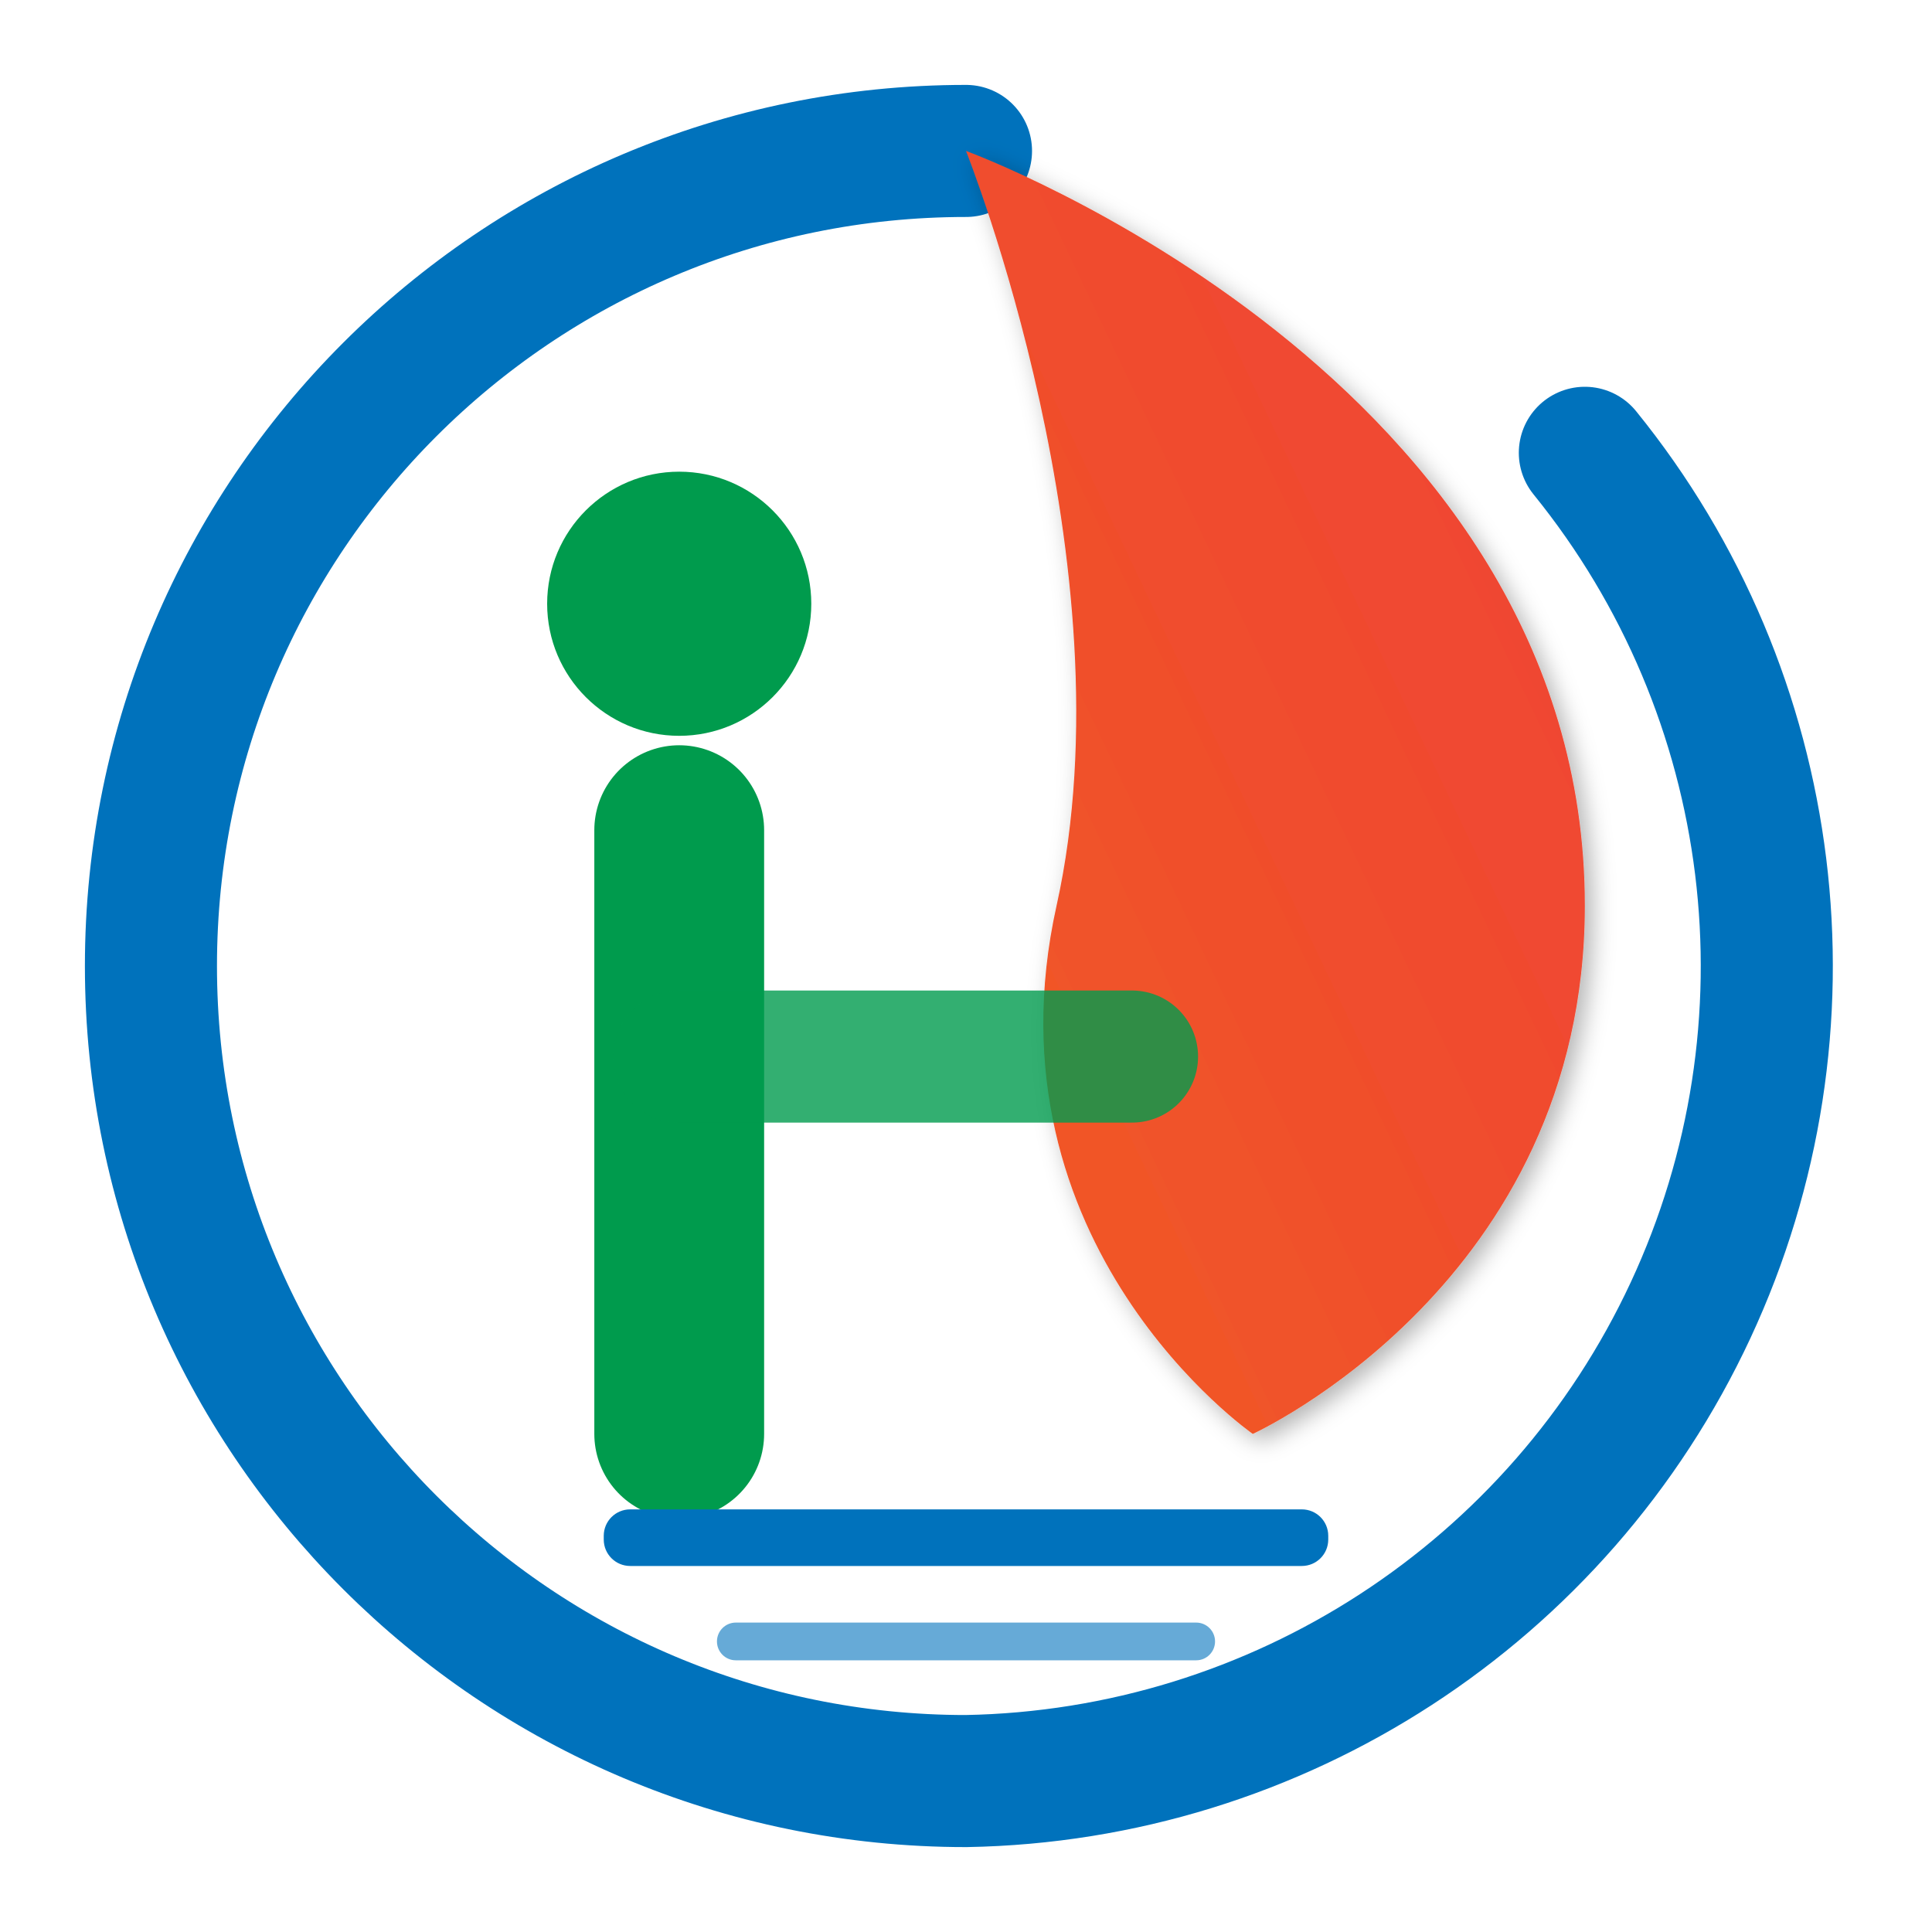
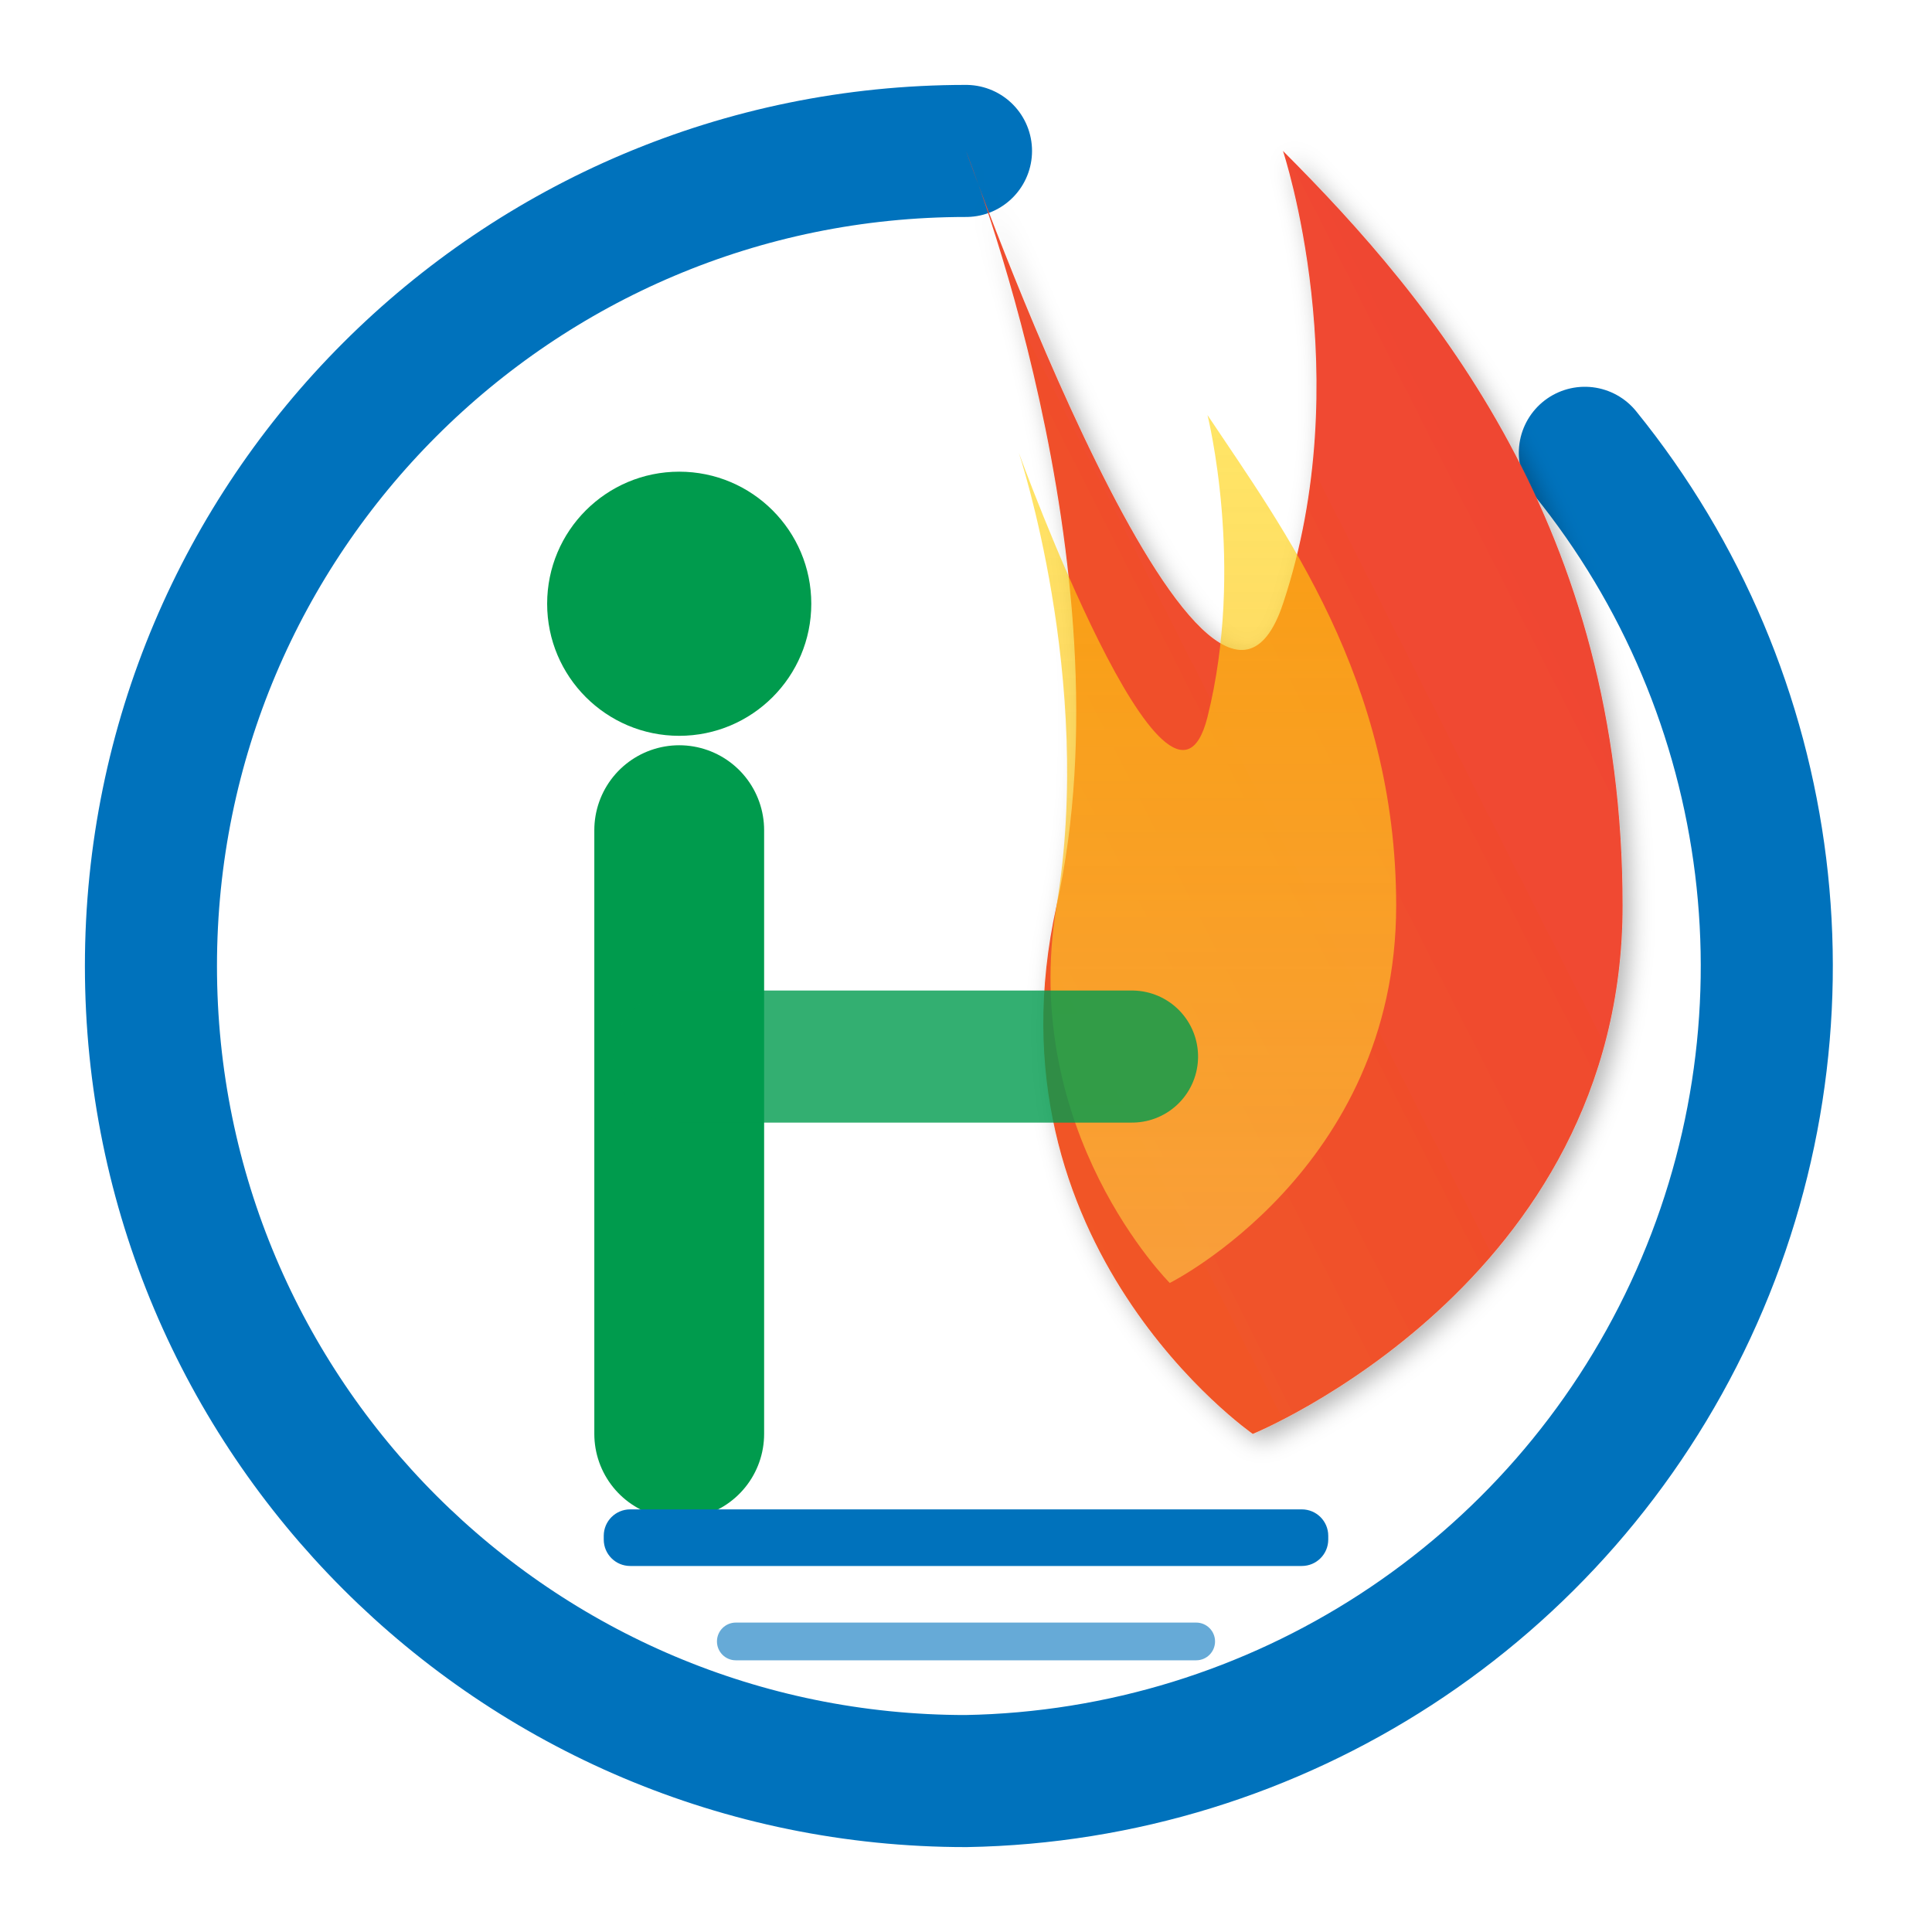
<svg xmlns="http://www.w3.org/2000/svg" width="512" height="512" viewBox="0 0 512 512">
  <defs>
    <linearGradient id="fhirOrangeRed" x1="0%" y1="100%" x2="100%" y2="0%">
      <stop offset="0%" style="stop-color:#F15A24;stop-opacity:1" />
      <stop offset="100%" style="stop-color:#EF4136;stop-opacity:1" />
+     </linearGradient>
+     <linearGradient id="fireCore" x1="0%" y1="100%" x2="0%" y2="0%">
+       <stop offset="0%" style="stop-color:#FBB040;stop-opacity:0.8" />
+       <stop offset="100%" style="stop-color:#FFD400;stop-opacity:0.6" />
    </linearGradient>
    <filter id="softShadow" x="-20%" y="-20%" width="140%" height="140%">
      <feGaussianBlur in="SourceAlpha" stdDeviation="3" />
      <feOffset dx="2" dy="2" result="offsetblur" />
      <feComponentTransfer>
        <feFuncA type="linear" slope="0.3" />
      </feComponentTransfer>
      <feMerge>
        <feMergeNode />
        <feMergeNode in="SourceGraphic" />
      </feMerge>
    </filter>
  </defs>
  <path d="M 256,40 A 216,216 0 1,0 256,472 A 216,216 0 0,0 420,120" fill="none" stroke="#0072BC" stroke-width="35" stroke-linecap="round" />
  <path d="M 180,220 L 180,380" stroke="#009B4D" stroke-width="45" stroke-linecap="round" />
  <circle cx="180" cy="160" r="35" fill="#009B4D" />
-   <path d="M 332,380             C 332,380 420,340 420,240             C 420,100 256,40 256,40             C 256,40 300,150 280,240             C 260,330 332,380 332,380 Z" fill="url(#fhirOrangeRed)" filter="url(#softShadow)" />
+   <path d="M 332,380             C 332,380 430,340 430,240             C 430,140 380,80 340,40             C 340,40 360,100 340,160             C 320,220 256,40 256,40             C 256,40 300,150 280,240             C 260,330 332,380 332,380 Z" fill="url(#fhirOrangeRed)" filter="url(#softShadow)" />
+   <path d="M 310,340             C 310,340 370,310 370,240             C 370,180 340,140 320,110             C 320,110 330,150 320,190             C 310,230 270,120 270,120             C 270,120 290,180 280,240             C 270,300 310,340 310,340 Z" fill="url(#fireCore)" />
  <path d="M 180,280 L 300,280" stroke="#009B4D" stroke-width="35" stroke-linecap="round" opacity="0.8" />
  <rect x="160" y="400" width="192" height="15" rx="7" fill="#0072BC" />
  <rect x="190" y="430" width="132" height="10" rx="5" fill="#0072BC" opacity="0.6" />
</svg>
